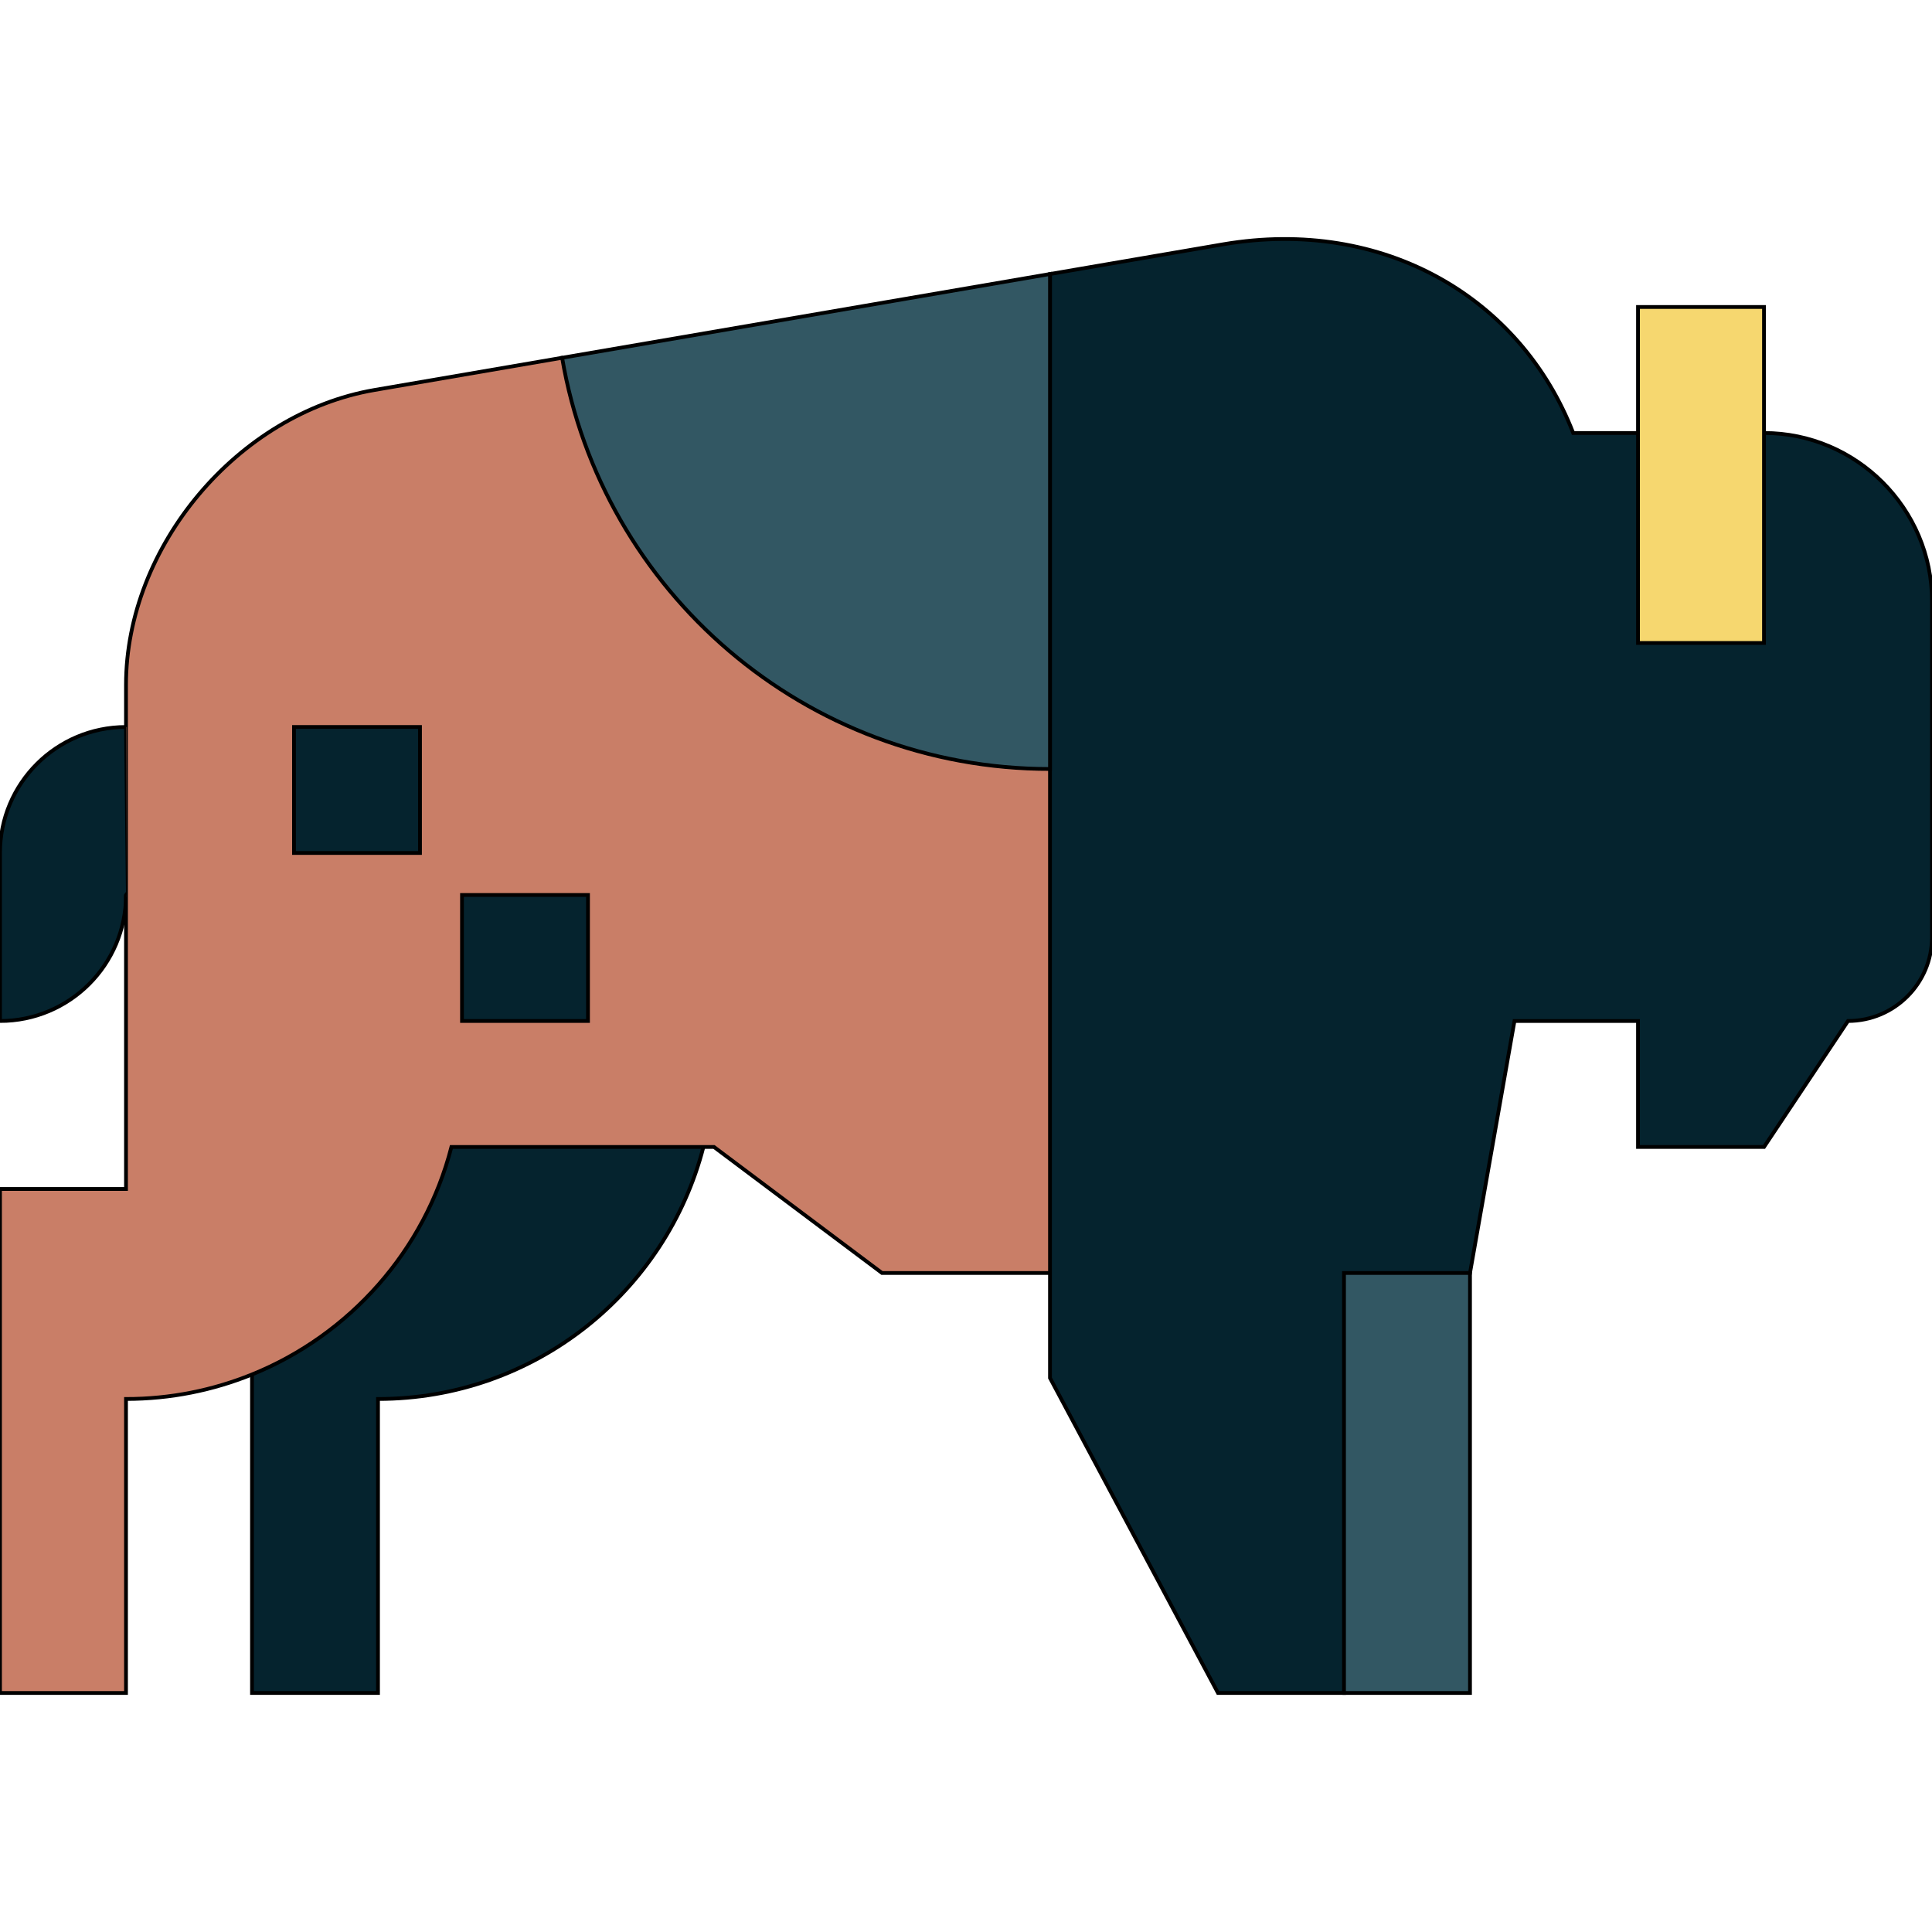
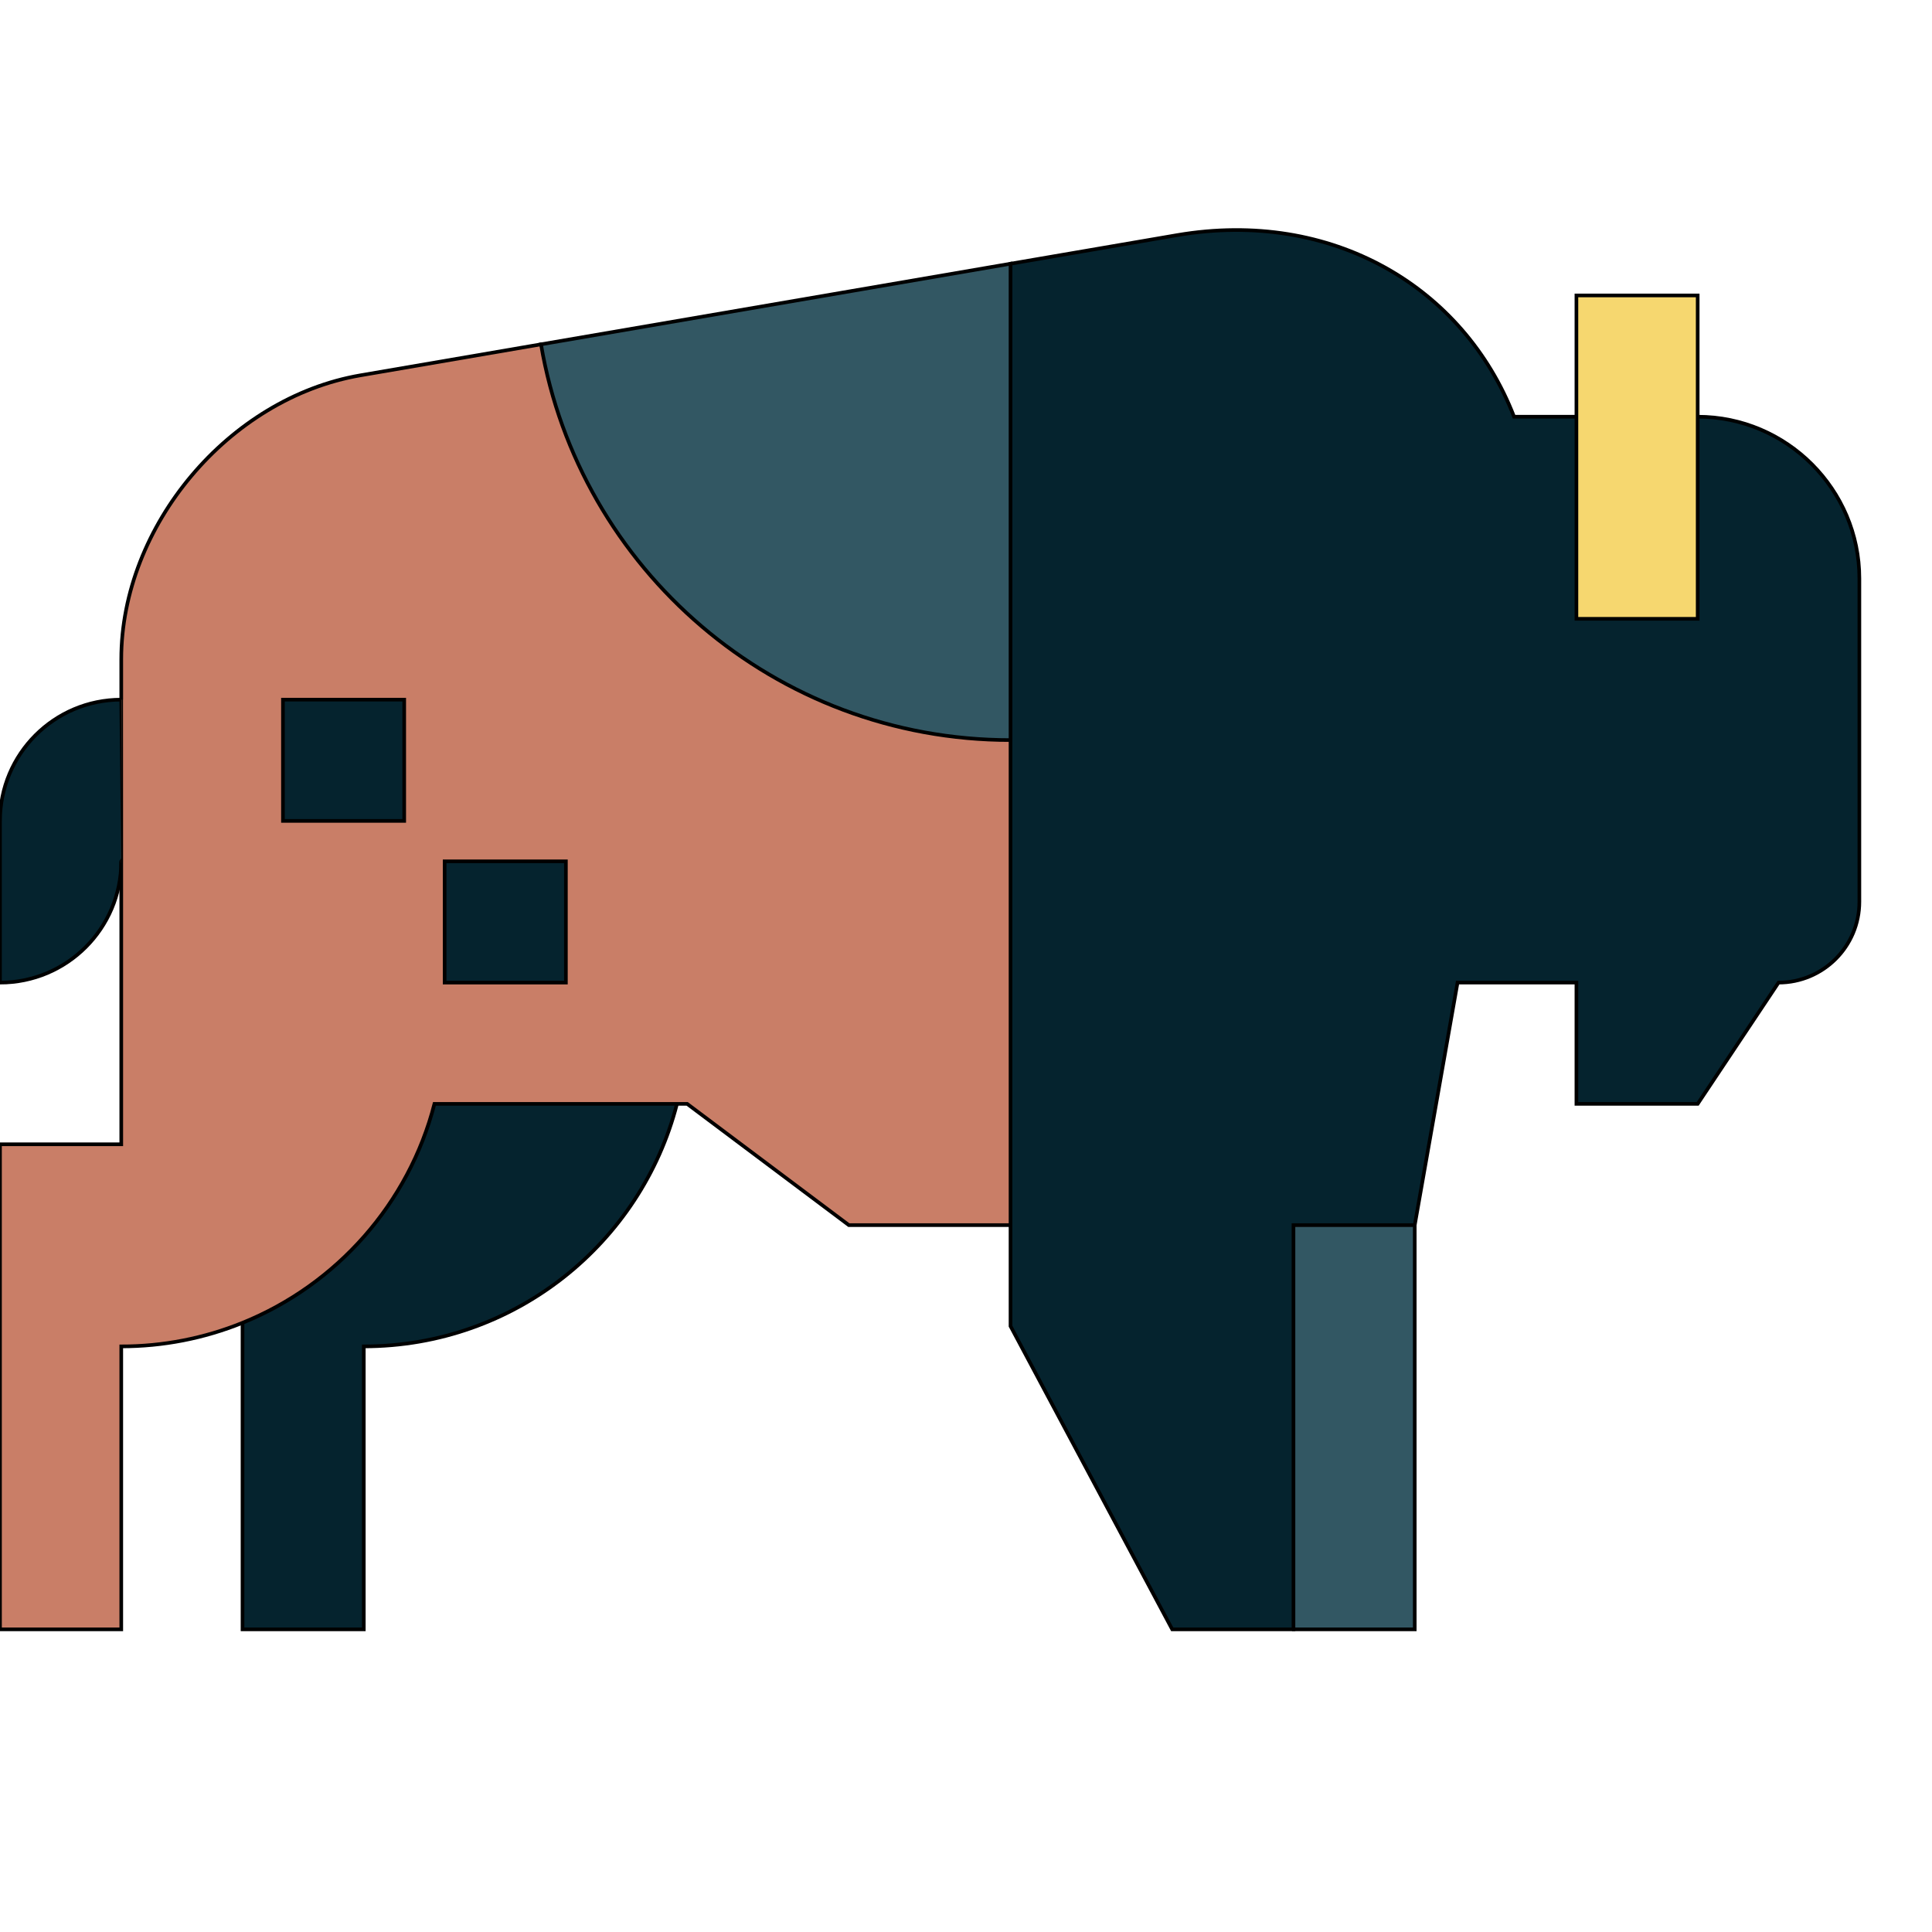
- <svg xmlns="http://www.w3.org/2000/svg" version="1.1" id="Layer_1" viewBox="0 0 512 512" xml:space="preserve" fill="#000000" stroke="#000000">
-   <g id="SVGRepo_bgCarrier" stroke-width="0" />
-   <g id="SVGRepo_tracerCarrier" stroke-linecap="round" stroke-linejoin="round" />
-   <g id="SVGRepo_iconCarrier">
-     <polygon style="fill:#325763;" points="356.174,448.659 389.565,448.659 389.565,337.354 312.158,293.338 " />
-     <g>
-       <path style="fill:#05232E;" d="M66.783,364.248v84.41h33.391v-77.913c41.491,0,76.354-28.377,86.239-66.783L65.67,241.53 C65.67,274.921,66.783,329.461,66.783,364.248z" />
-       <path style="fill:#05232E;" d="M33.394,192.659C14.949,192.66,0,207.609,0,226.051v44.524c18.419,0,33.353-14.913,33.391-33.323 c0-0.023,0.002-0.047,0.002-0.07l17.25-22.921L33.394,192.659z" />
-     </g>
-     <path style="fill:#C97E67;" d="M148.969,94.813l-49.774,8.546c-36.196,6.255-65.803,41.439-65.803,78.169v11.13 c0.002,0,0.002,44.524,0.002,44.524c0,0.023-0.002,0.047-0.002,0.07v77.841H0v133.565h33.391v-77.913 c11.812,0,23.077-2.321,33.391-6.497c25.915-10.494,45.776-32.814,52.846-60.286h69.589l44.522,33.391h44.522l47.861-133.565 C268.243,167.513,204.243,128.556,148.969,94.813z" />
-     <path style="fill:#05232E;" d="M467.478,114.746h-33.391h-17.173c-13.916-35.911-50.307-57.214-92.718-50.009l-45.935,7.88v157.784 v134.78l44.522,83.478h33.391V337.354h33.391l11.785-66.783h32.737v33.391h33.391l22.261-33.391 c12.295,0,22.261-9.966,22.261-22.261v-89.043C512,134.78,491.965,114.746,467.478,114.746z" />
-     <polygon style="fill:#F6D76F;" points="467.478,170.398 467.478,81.354 434.087,81.354 434.087,170.398 453.009,170.398 " />
-     <g>
-       <rect x="77.913" y="192.656" style="fill:#05232E;" width="33.391" height="33.391" />
-       <rect x="122.435" y="237.178" style="fill:#05232E;" width="33.391" height="33.391" />
-     </g>
-     <path style="fill:#325763;" d="M278.261,203.789V72.617l-43.533,7.474l-85.759,14.723 C159.515,156.685,213.383,203.789,278.261,203.789z" />
-   </g>
+ <svg xmlns="http://www.w3.org/2000/svg" viewBox="0 0 532 532" xml:space="preserve" stroke="#000">
+   <g stroke-width="0" />
+   <g stroke-linecap="round" stroke-linejoin="round" />
+   <path style="fill:#325763" d="M356.174 448.659h33.391V337.354l-77.407-44.016z" />
+   <path style="fill:#05232e" d="M66.783 364.248v84.41h33.391v-77.913c41.491 0 76.354-28.377 86.239-66.783L65.67 241.53c0 33.391 1.113 87.931 1.113 122.718zM33.394 192.659C14.949 192.66 0 207.609 0 226.051v44.524c18.419 0 33.353-14.913 33.391-33.323l.002-.07 17.25-22.921z" />
+   <path style="fill:#c97e67" d="m148.969 94.813-49.774 8.546c-36.196 6.255-65.803 41.439-65.803 78.169v11.13c.002 0 .002 44.524.002 44.524l-.002.07v77.841H0v133.565h33.391v-77.913a88.8 88.8 0 0 0 33.391-6.497c25.915-10.494 45.776-32.814 52.846-60.286h69.589l44.522 33.391h44.522l47.861-133.565c-57.879-36.275-121.879-75.232-177.153-108.975z" />
+   <path style="fill:#05232e" d="M467.478 114.746h-50.564c-13.916-35.911-50.307-57.214-92.718-50.009l-45.935 7.88v292.564l44.522 83.478h33.391V337.354h33.391l11.785-66.783h32.737v33.391h33.391l22.261-33.391c12.295 0 22.261-9.966 22.261-22.261v-89.043c0-24.487-20.035-44.521-44.522-44.521z" />
+   <path style="fill:#f6d76f" d="M467.478 170.398V81.354h-33.391v89.044h18.922z" />
+   <path style="fill:#05232e" d="M77.913 192.656h33.391v33.391H77.913zm44.522 44.522h33.391v33.391h-33.391z" />
+   <path style="fill:#325763" d="M278.261 203.789V72.617l-43.533 7.474-85.759 14.723c10.546 61.871 64.414 108.975 129.292 108.975z" />
</svg>
